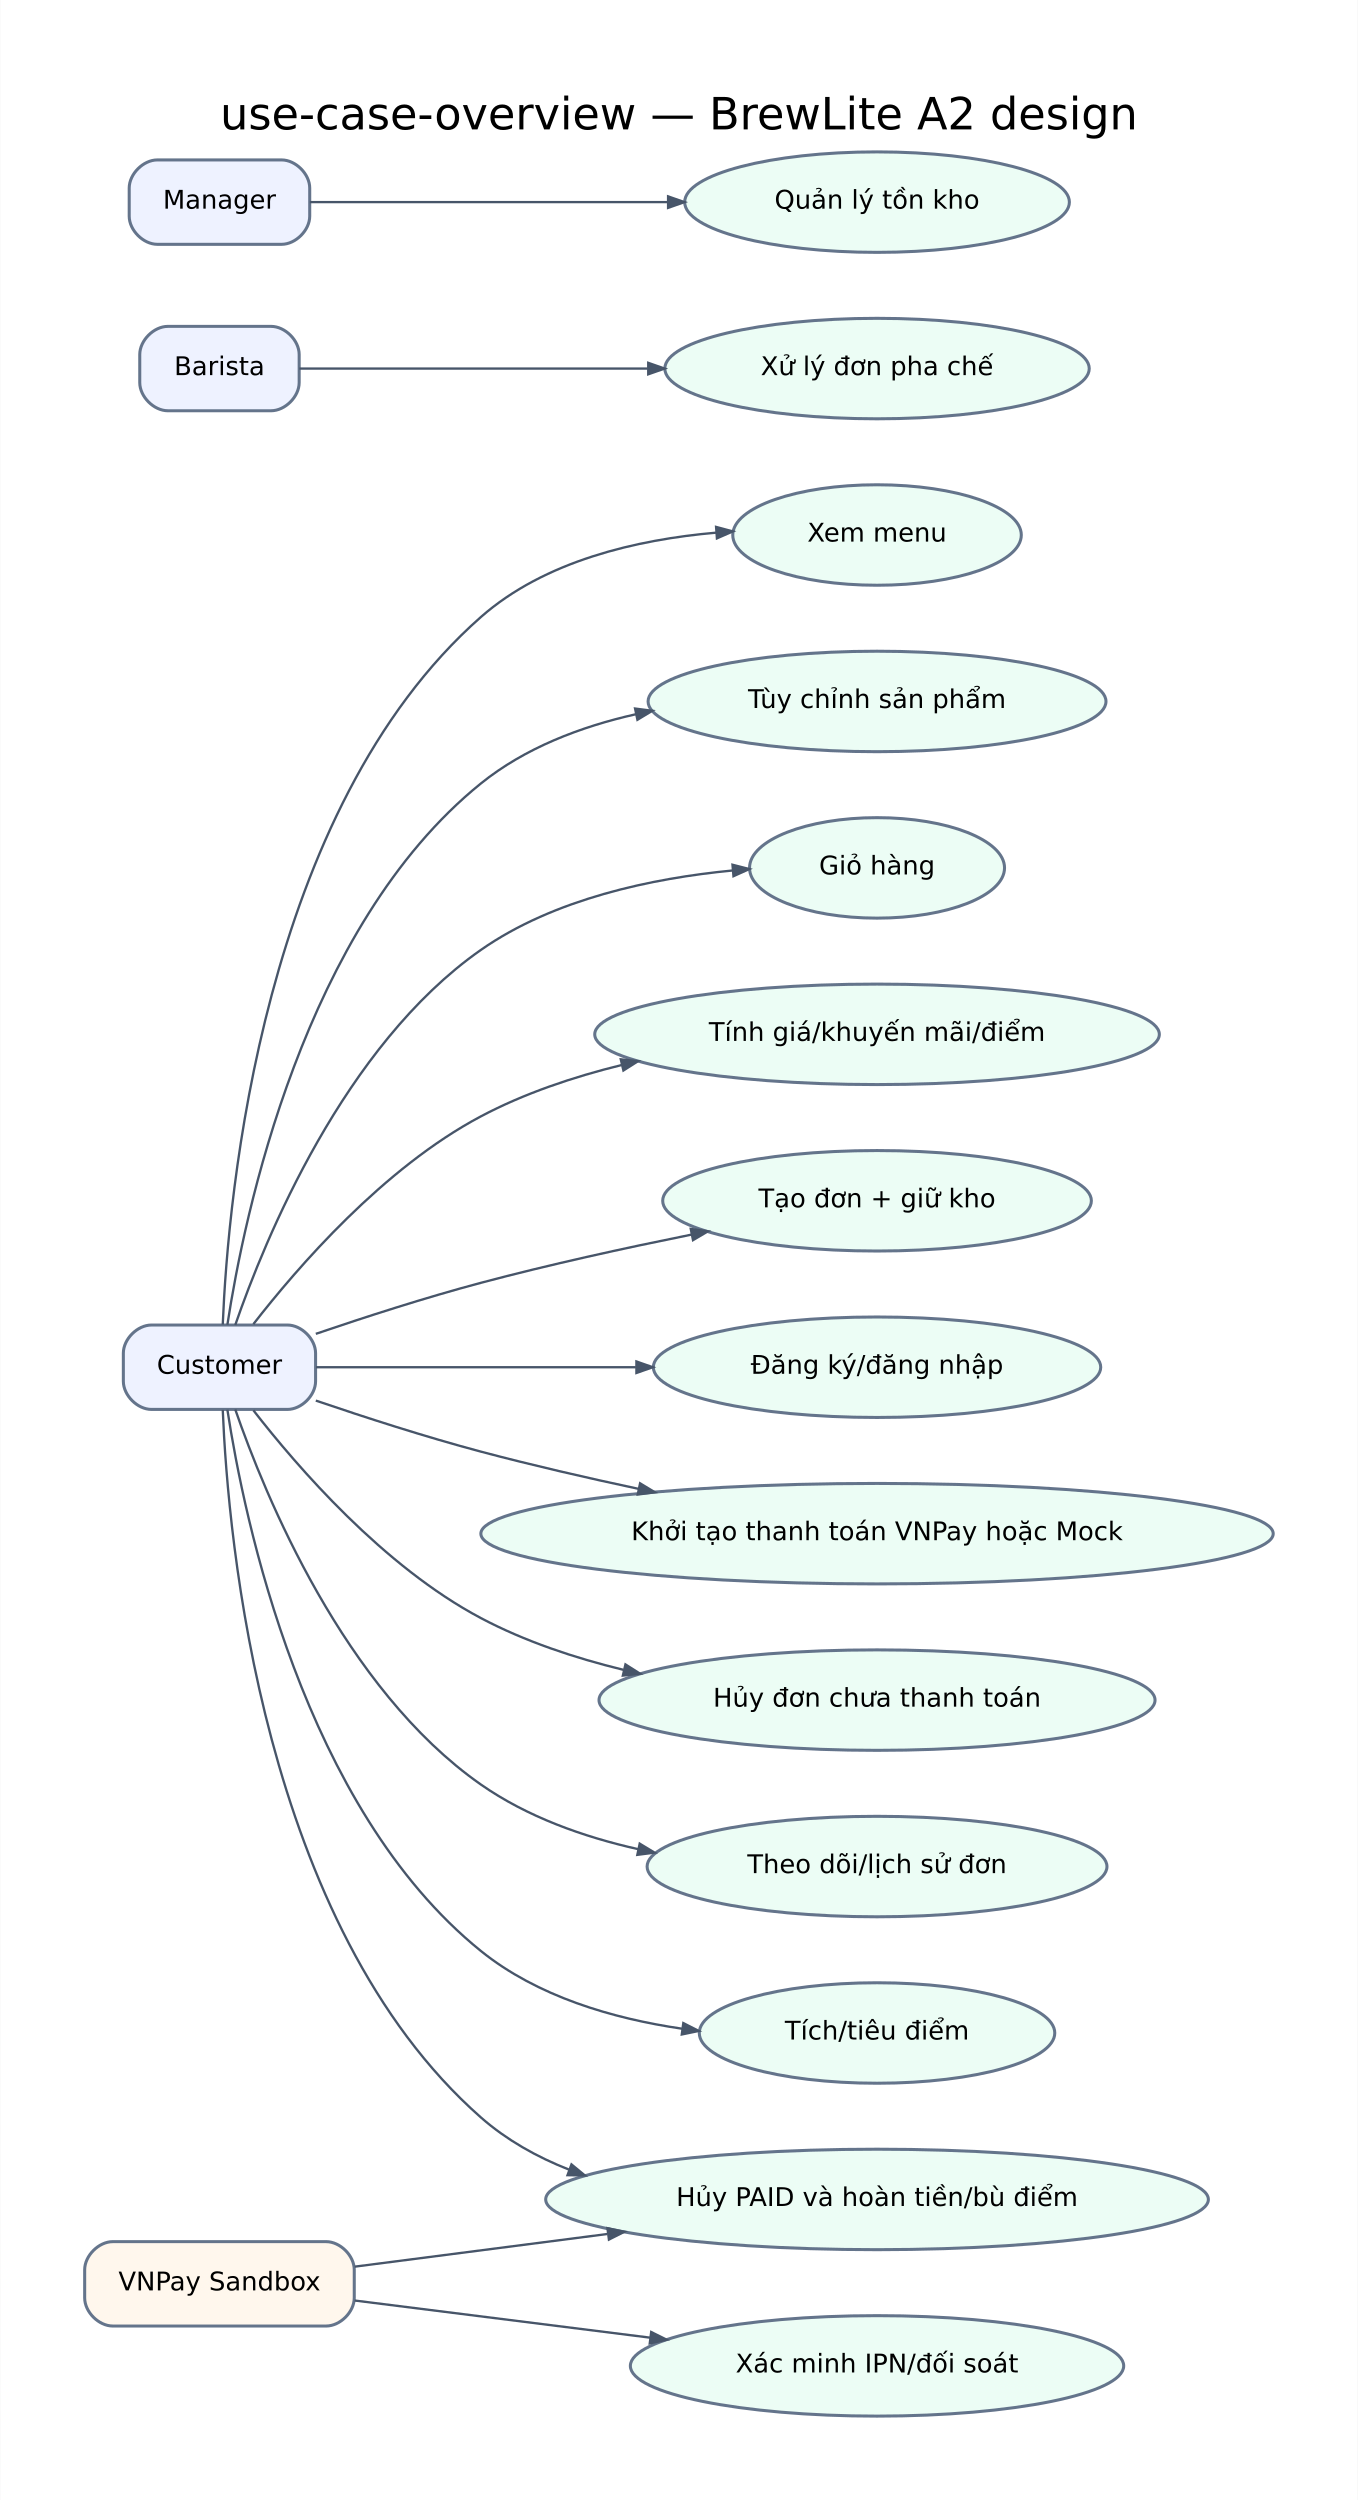
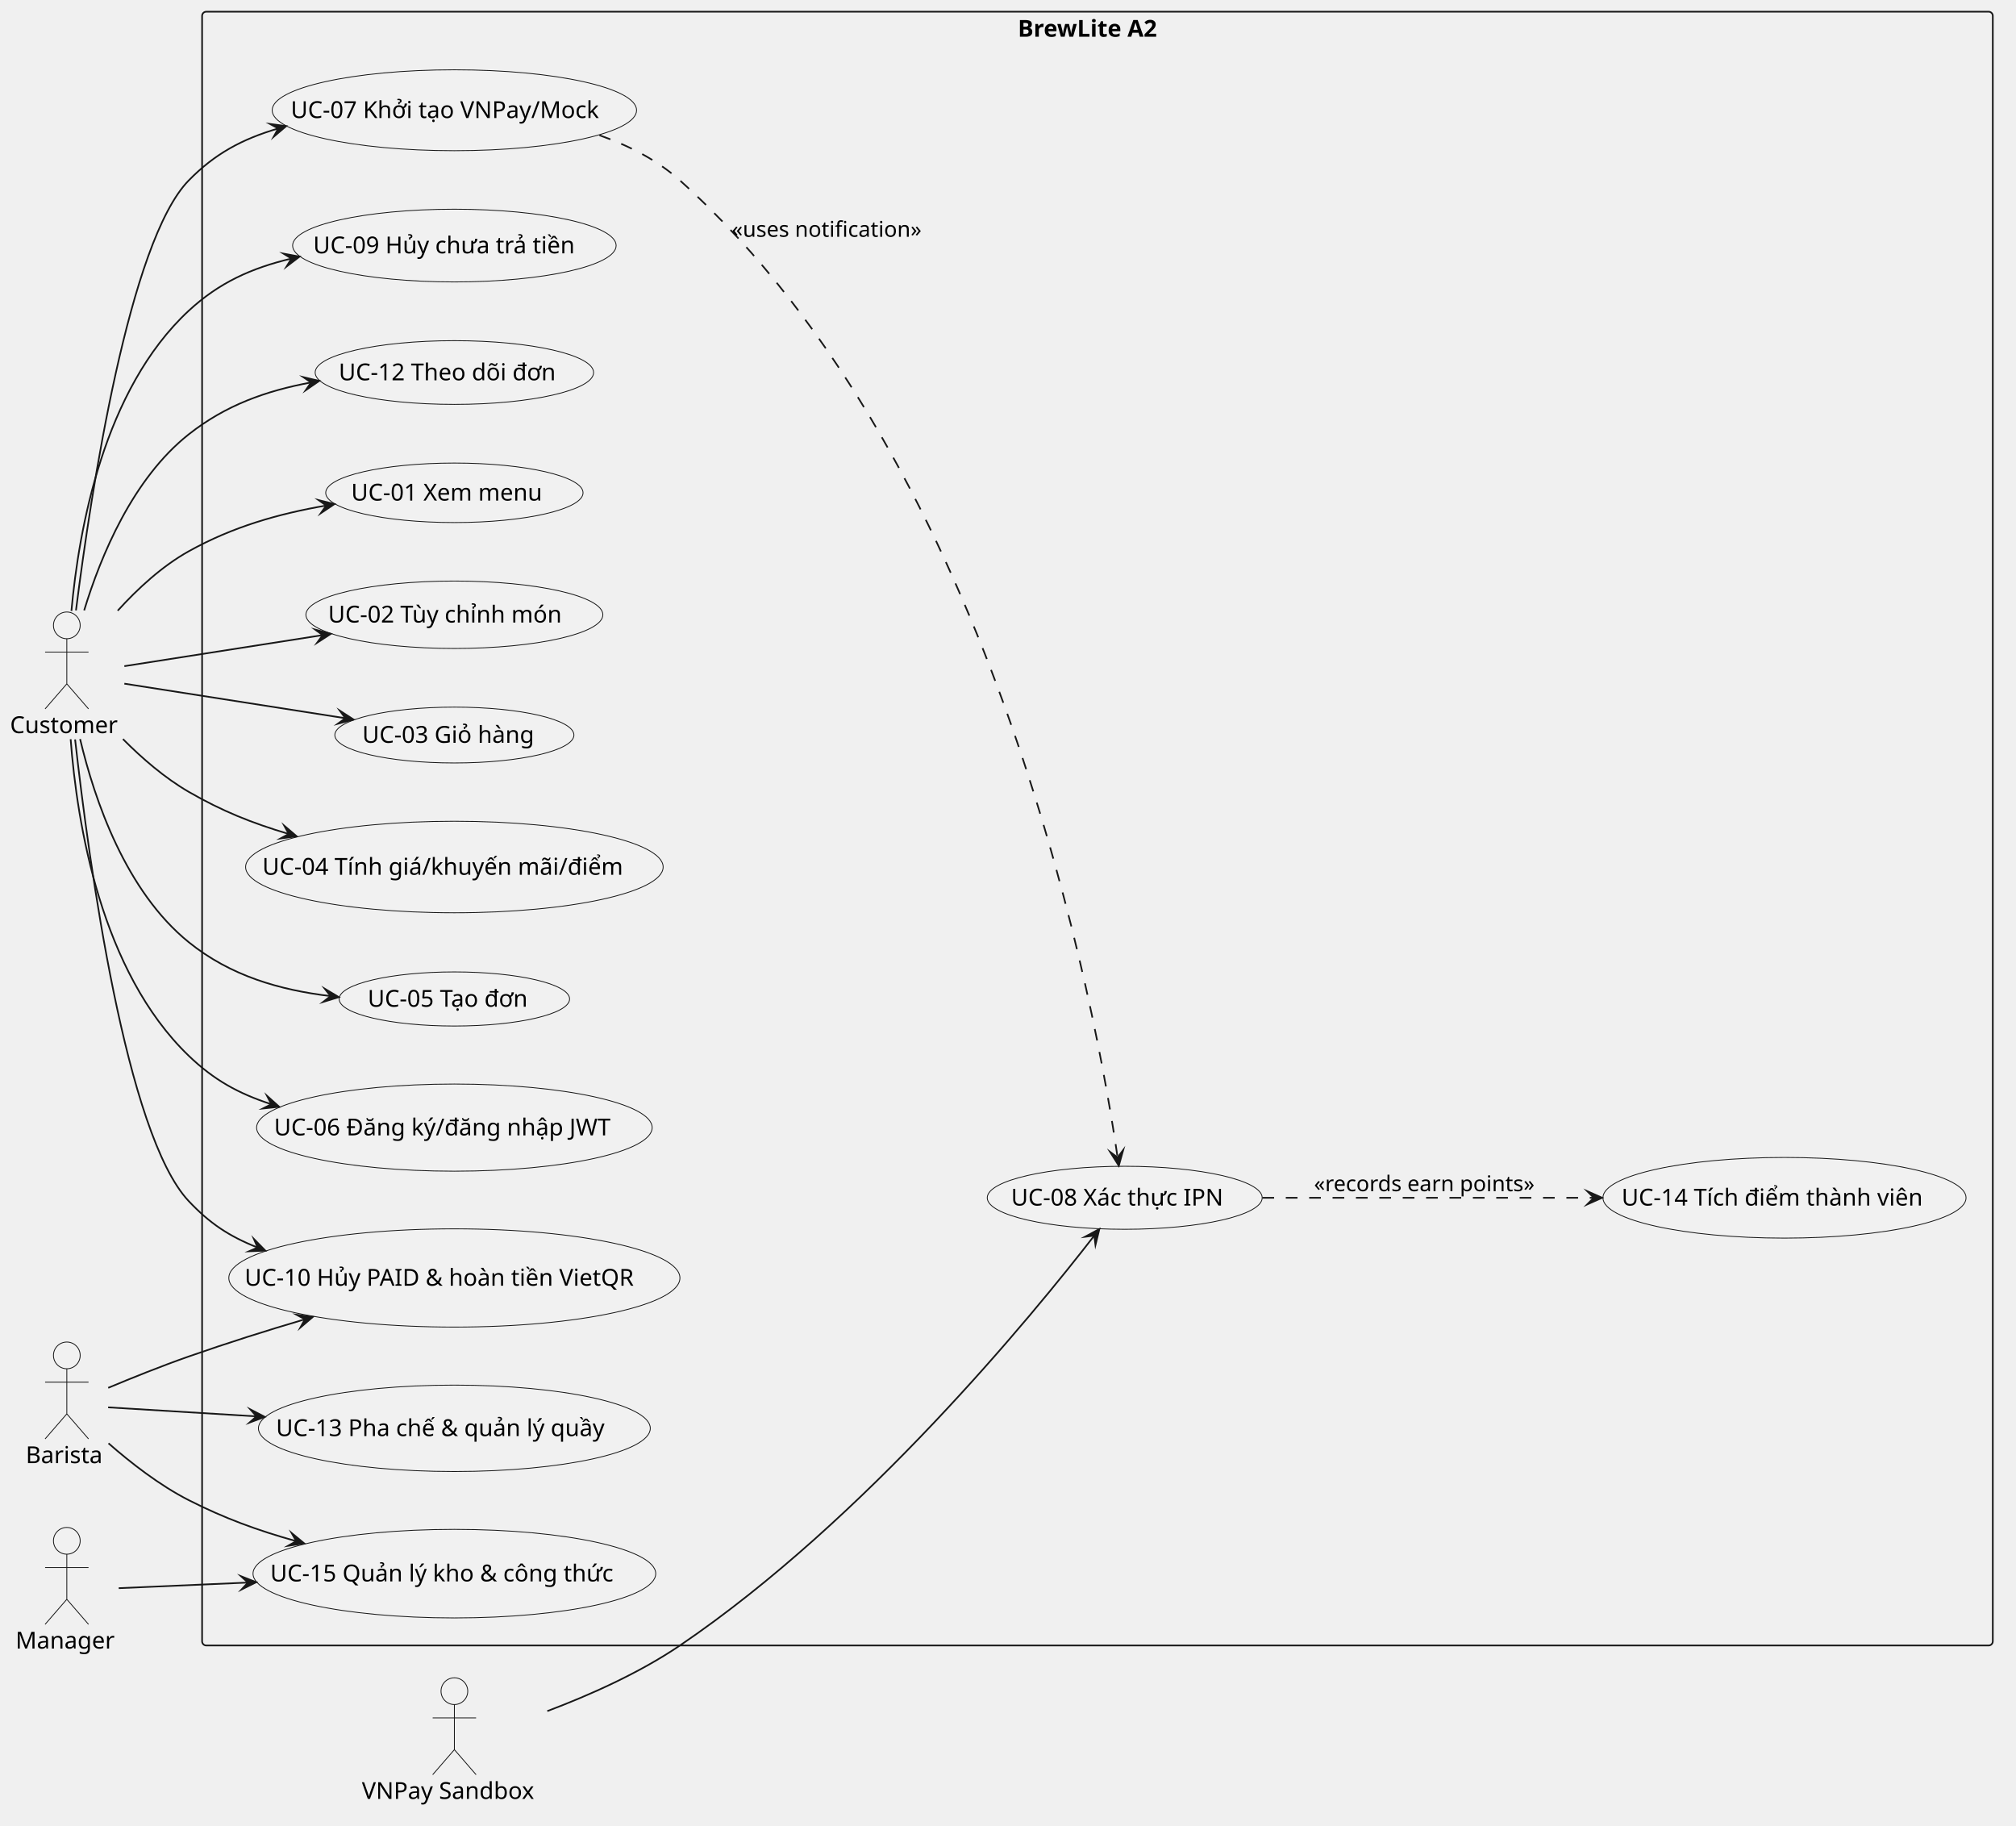
- <svg xmlns="http://www.w3.org/2000/svg" width="579pt" height="1066pt" viewBox="0.00 0.00 579.00 1066.43">
-   <g id="graph0" class="graph" transform="scale(1 1) rotate(0) translate(36 1030.43)">
-     <polygon fill="white" stroke="transparent" points="-36,36 -36,-1030.43 543,-1030.43 543,36 -36,36" />
-     <text text-anchor="middle" x="253.5" y="-975.23" font-family="DejaVu Sans" font-size="19.00">use-case-overview — BrewLite A2 design</text>
-     <g id="node1" class="node">
-       <path fill="#eef2ff" stroke="#64748b" stroke-width="1.3" d="M86.5,-465.21C86.5,-465.21 28.5,-465.21 28.5,-465.21 22.5,-465.21 16.5,-459.21 16.5,-453.21 16.5,-453.21 16.5,-441.21 16.5,-441.21 16.5,-435.21 22.5,-429.21 28.5,-429.21 28.5,-429.21 86.5,-429.21 86.5,-429.21 92.5,-429.21 98.5,-435.21 98.5,-441.21 98.5,-441.21 98.5,-453.21 98.5,-453.21 98.5,-459.21 92.5,-465.21 86.5,-465.21" />
-       <text text-anchor="middle" x="57.5" y="-444.41" font-family="DejaVu Sans" font-size="11.00">Customer</text>
+ <svg xmlns="http://www.w3.org/2000/svg" version="1.1" data-diagram-type="DESCRIPTION" style="width:1207px;height:1093px;background:#FFFFFF;" width="1207px" height="1093px" viewBox="0 0 1207 1093" zoomAndPan="magnify" preserveAspectRatio="none" contentStyleType="text/css">
+   <defs />
+   <g font-family="sans-serif" lengthAdjust="spacing">
+     <g class="cluster" data-qualified-name="BrewLite A2" id="ent0005" data-source-line="7">
+       <rect x="121" y="7" width="1072.11" height="978" fill="none" style="stroke:#181818;stroke-width:1;" rx="2.5" ry="2.5" />
+       <text x="609.374" y="21.995" fill="#000" font-size="14" textLength="95.361" font-weight="700">BrewLite A2</text>
    </g>
-     <g id="node5" class="node">
-       <ellipse fill="#ecfdf5" stroke="#64748b" stroke-width="1.3" cx="338" cy="-802.21" rx="61.54" ry="21.43" />
-       <text text-anchor="middle" x="338" y="-799.41" font-family="DejaVu Sans" font-size="11.00">Xem menu</text>
+     <g class="entity" data-qualified-name="BrewLite A2.uc01" id="ent0006" data-source-line="8">
+       <ellipse cx="272.043" cy="294.997" rx="77.033" ry="17.807" fill="#F1F1F1" style="stroke:#181818;stroke-width:0.5;" />
+       <text x="210.229" y="299.645" fill="#000" font-size="14" textLength="123.628">UC-01 Xem menu</text>
    </g>
-     <g id="edge1" class="edge">
-       <path fill="none" stroke="#475569" d="M58.9,-465.41C61.14,-520.24 75.7,-685.07 169,-767.21 196.24,-791.2 235.61,-800.28 269.38,-803.21" />
-       <polygon fill="#475569" stroke="#475569" points="269.34,-805.67 276.5,-803.75 269.7,-800.78 269.34,-805.67" />
+     <g class="entity" data-qualified-name="BrewLite A2.uc02" id="ent0007" data-source-line="9">
+       <ellipse cx="272.043" cy="367.999" rx="88.893" ry="20.179" fill="#F1F1F1" style="stroke:#181818;stroke-width:0.5;" />
+       <text x="196.428" y="372.647" fill="#000" font-size="14" textLength="151.231">UC-02 Tùy chỉnh món</text>
    </g>
-     <g id="node6" class="node">
-       <ellipse fill="#ecfdf5" stroke="#64748b" stroke-width="1.3" cx="338" cy="-731.21" rx="97.66" ry="21.43" />
-       <text text-anchor="middle" x="338" y="-728.41" font-family="DejaVu Sans" font-size="11.00">Tùy chỉnh sản phẩm</text>
+     <g class="entity" data-qualified-name="BrewLite A2.uc03" id="ent0008" data-source-line="10">
+       <ellipse cx="272.039" cy="440.004" rx="71.569" ry="16.714" fill="#F1F1F1" style="stroke:#181818;stroke-width:0.5;" />
+       <text x="216.887" y="444.652" fill="#000" font-size="14" textLength="110.305">UC-03 Giỏ hàng</text>
    </g>
-     <g id="edge2" class="edge">
-       <path fill="none" stroke="#475569" d="M60.88,-465.33C67.96,-511.67 93.38,-635.16 169,-696.21 187.78,-711.37 211.49,-720.44 235.14,-725.76" />
-       <polygon fill="#475569" stroke="#475569" points="234.78,-728.19 242.13,-727.23 235.79,-723.39 234.78,-728.19" />
+     <g class="entity" data-qualified-name="BrewLite A2.uc04" id="ent0009" data-source-line="11">
+       <ellipse cx="272.042" cy="518.998" rx="124.992" ry="27.398" fill="#F1F1F1" style="stroke:#181818;stroke-width:0.5;" />
+       <text x="157.055" y="523.647" fill="#000" font-size="14" textLength="229.975">UC-04 Tính giá/khuyến mãi/điểm</text>
    </g>
-     <g id="node7" class="node">
-       <ellipse fill="#ecfdf5" stroke="#64748b" stroke-width="1.3" cx="338" cy="-660.21" rx="54.39" ry="21.43" />
-       <text text-anchor="middle" x="338" y="-657.41" font-family="DejaVu Sans" font-size="11.00">Giỏ hàng</text>
+     <g class="entity" data-qualified-name="BrewLite A2.uc05" id="ent0010" data-source-line="12">
+       <ellipse cx="272.035" cy="597.997" rx="68.985" ry="16.197" fill="#F1F1F1" style="stroke:#181818;stroke-width:0.5;" />
+       <text x="220.13" y="602.646" fill="#000" font-size="14" textLength="103.811">UC-05 Tạo đơn</text>
    </g>
-     <g id="edge3" class="edge">
-       <path fill="none" stroke="#475569" d="M64.24,-465.23C76.84,-501.72 110.58,-584.35 169,-625.21 200.23,-647.05 242.19,-655.81 276.36,-659.1" />
-       <polygon fill="#475569" stroke="#475569" points="276.34,-661.56 283.53,-659.72 276.76,-656.67 276.34,-661.56" />
+     <g class="entity" data-qualified-name="BrewLite A2.uc06" id="ent0011" data-source-line="13">
+       <ellipse cx="272.045" cy="675.001" rx="118.405" ry="26.081" fill="#F1F1F1" style="stroke:#181818;stroke-width:0.5;" />
+       <text x="164.071" y="679.649" fill="#000" font-size="14" textLength="215.947">UC-06 Đăng ký/đăng nhập JWT</text>
    </g>
-     <g id="node8" class="node">
-       <ellipse fill="#ecfdf5" stroke="#64748b" stroke-width="1.3" cx="338" cy="-589.21" rx="120.42" ry="21.43" />
-       <text text-anchor="middle" x="338" y="-586.41" font-family="DejaVu Sans" font-size="11.00">Tính giá/khuyến mãi/điểm</text>
+     <g class="entity" data-qualified-name="BrewLite A2.uc07" id="ent0012" data-source-line="14">
+       <ellipse cx="272.037" cy="65.997" rx="109.087" ry="24.217" fill="#F1F1F1" style="stroke:#181818;stroke-width:0.5;" />
+       <text x="174.085" y="70.646" fill="#000" font-size="14" textLength="195.904">UC-07 Khởi tạo VNPay/Mock</text>
    </g>
-     <g id="edge4" class="edge">
-       <path fill="none" stroke="#475569" d="M71.96,-465.58C90.82,-489.88 127.47,-532.2 169,-554.21 187.45,-563.99 208.38,-571.04 229.06,-576.12" />
-       <polygon fill="#475569" stroke="#475569" points="228.69,-578.54 236.06,-577.76 229.81,-573.78 228.69,-578.54" />
+     <g class="entity" data-qualified-name="BrewLite A2.uc08" id="ent0013" data-source-line="15">
+       <ellipse cx="673.387" cy="717.001" rx="82.307" ry="18.861" fill="#F1F1F1" style="stroke:#181818;stroke-width:0.5;" />
+       <text x="605.345" y="721.65" fill="#000" font-size="14" textLength="136.083">UC-08 Xác thực IPN</text>
    </g>
-     <g id="node9" class="node">
-       <ellipse fill="#ecfdf5" stroke="#64748b" stroke-width="1.3" cx="338" cy="-518.21" rx="91.43" ry="21.43" />
-       <text text-anchor="middle" x="338" y="-515.41" font-family="DejaVu Sans" font-size="11.00">Tạo đơn + giữ kho</text>
+     <g class="entity" data-qualified-name="BrewLite A2.uc09" id="ent0014" data-source-line="16">
+       <ellipse cx="272.038" cy="147" rx="96.848" ry="21.77" fill="#F1F1F1" style="stroke:#181818;stroke-width:0.5;" />
+       <text x="187.495" y="151.648" fill="#000" font-size="14" textLength="169.087">UC-09 Hủy chưa trả tiền</text>
    </g>
-     <g id="edge5" class="edge">
-       <path fill="none" stroke="#475569" d="M98.6,-461.45C119.43,-468.55 145.41,-476.93 169,-483.21 198.06,-490.95 230.33,-498.03 258.75,-503.76" />
-       <polygon fill="#475569" stroke="#475569" points="258.54,-506.22 265.89,-505.19 259.5,-501.41 258.54,-506.22" />
+     <g class="entity" data-qualified-name="BrewLite A2.uc10" id="ent0015" data-source-line="17">
+       <ellipse cx="272.04" cy="764.998" rx="135.04" ry="29.408" fill="#F1F1F1" style="stroke:#181818;stroke-width:0.5;" />
+       <text x="146.443" y="769.646" fill="#000" font-size="14" textLength="251.193">UC-10 Hủy PAID &amp; hoàn tiền VietQR</text>
    </g>
-     <g id="node10" class="node">
-       <ellipse fill="#ecfdf5" stroke="#64748b" stroke-width="1.3" cx="338" cy="-447.21" rx="95.42" ry="21.43" />
-       <text text-anchor="middle" x="338" y="-444.41" font-family="DejaVu Sans" font-size="11.00">Đăng ký/đăng nhập</text>
+     <g class="entity" data-qualified-name="BrewLite A2.uc12" id="ent0016" data-source-line="18">
+       <ellipse cx="272.04" cy="223" rx="83.35" ry="19.07" fill="#F1F1F1" style="stroke:#181818;stroke-width:0.5;" />
+       <text x="202.785" y="227.648" fill="#000" font-size="14" textLength="138.51">UC-12 Theo dõi đơn</text>
    </g>
-     <g id="edge6" class="edge">
-       <path fill="none" stroke="#475569" d="M98.7,-447.21C134.3,-447.21 187.82,-447.21 235.13,-447.21" />
-       <polygon fill="#475569" stroke="#475569" points="235.36,-449.66 242.36,-447.21 235.36,-444.76 235.36,-449.66" />
+     <g class="entity" data-qualified-name="BrewLite A2.uc13" id="ent0017" data-source-line="19">
+       <ellipse cx="272.035" cy="855.001" rx="117.305" ry="25.861" fill="#F1F1F1" style="stroke:#181818;stroke-width:0.5;" />
+       <text x="165.237" y="859.65" fill="#000" font-size="14" textLength="213.596">UC-13 Pha chế &amp; quản lý quầy</text>
    </g>
-     <g id="node11" class="node">
-       <ellipse fill="#ecfdf5" stroke="#64748b" stroke-width="1.3" cx="338" cy="-376.21" rx="169" ry="21.43" />
-       <text text-anchor="middle" x="338" y="-373.41" font-family="DejaVu Sans" font-size="11.00">Khởi tạo thanh toán VNPay hoặc Mock</text>
+     <g class="entity" data-qualified-name="BrewLite A2.uc14" id="ent0018" data-source-line="20">
+       <ellipse cx="1068.396" cy="717.001" rx="108.706" ry="24.141" fill="#F1F1F1" style="stroke:#181818;stroke-width:0.5;" />
+       <text x="970.857" y="721.65" fill="#000" font-size="14" textLength="195.077">UC-14 Tích điểm thành viên</text>
    </g>
-     <g id="edge7" class="edge">
-       <path fill="none" stroke="#475569" d="M98.6,-432.98C119.43,-425.88 145.41,-417.49 169,-411.21 190.66,-405.45 214.09,-400.05 236.39,-395.3" />
-       <polygon fill="#475569" stroke="#475569" points="236.92,-397.69 243.27,-393.85 235.91,-392.9 236.92,-397.69" />
+     <g class="entity" data-qualified-name="BrewLite A2.uc15" id="ent0019" data-source-line="21">
+       <ellipse cx="272.04" cy="942" rx="120.55" ry="26.51" fill="#F1F1F1" style="stroke:#181818;stroke-width:0.5;" />
+       <text x="161.776" y="946.648" fill="#000" font-size="14" textLength="220.527">UC-15 Quản lý kho &amp; công thức</text>
    </g>
-     <g id="node13" class="node">
-       <ellipse fill="#ecfdf5" stroke="#64748b" stroke-width="1.3" cx="338" cy="-305.21" rx="118.59" ry="21.43" />
-       <text text-anchor="middle" x="338" y="-302.41" font-family="DejaVu Sans" font-size="11.00">Hủy đơn chưa thanh toán</text>
+     <g class="entity" data-qualified-name="C" id="ent0001" data-source-line="3">
+       <ellipse cx="40.002" cy="374.35" rx="8" ry="8" fill="#F1F1F1" style="stroke:#181818;stroke-width:0.5;" />
+       <path d="M40.002,382.35 L40.002,409.35 M27.002,390.35 L53.002,390.35 M40.002,409.35 L27.002,424.35 M40.002,409.35 L53.002,424.35" style="stroke:#181818;stroke-width:0.5;" fill="none" />
+       <text x="6" y="438.845" fill="#000" font-size="14" textLength="68.004">Customer</text>
    </g>
-     <g id="edge9" class="edge">
-       <path fill="none" stroke="#475569" d="M71.96,-428.84C90.82,-404.54 127.47,-362.22 169,-340.21 187.68,-330.31 208.92,-323.21 229.86,-318.12" />
-       <polygon fill="#475569" stroke="#475569" points="230.68,-320.44 236.95,-316.46 229.57,-315.67 230.68,-320.44" />
+     <g class="entity" data-qualified-name="B" id="ent0002" data-source-line="4">
+       <ellipse cx="40.006" cy="811.35" rx="8" ry="8" fill="#F1F1F1" style="stroke:#181818;stroke-width:0.5;" />
+       <path d="M40.006,819.35 L40.006,846.35 M27.006,827.35 L53.006,827.35 M40.006,846.35 L27.006,861.35 M40.006,846.35 L53.006,861.35" style="stroke:#181818;stroke-width:0.5;" fill="none" />
+       <text x="15.41" y="875.845" fill="#000" font-size="14" textLength="49.191">Barista</text>
    </g>
-     <g id="node14" class="node">
-       <ellipse fill="#ecfdf5" stroke="#64748b" stroke-width="1.3" cx="338" cy="-92.21" rx="141.34" ry="21.43" />
-       <text text-anchor="middle" x="338" y="-89.41" font-family="DejaVu Sans" font-size="11.00">Hủy PAID và hoàn tiền/bù điểm</text>
+     <g class="entity" data-qualified-name="M" id="ent0003" data-source-line="5">
+       <ellipse cx="40.003" cy="922.35" rx="8" ry="8" fill="#F1F1F1" style="stroke:#181818;stroke-width:0.5;" />
+       <path d="M40.003,930.35 L40.003,957.35 M27.003,938.35 L53.003,938.35 M40.003,957.35 L27.003,972.35 M40.003,957.35 L53.003,972.35" style="stroke:#181818;stroke-width:0.5;" fill="none" />
+       <text x="9.32" y="986.845" fill="#000" font-size="14" textLength="61.366">Manager</text>
    </g>
-     <g id="edge10" class="edge">
-       <path fill="none" stroke="#475569" d="M58.9,-429.01C61.14,-374.19 75.7,-209.35 169,-127.21 179.95,-117.57 192.87,-110.34 206.59,-104.94" />
-       <polygon fill="#475569" stroke="#475569" points="207.66,-107.16 213.38,-102.44 205.97,-102.56 207.66,-107.16" />
+     <g class="entity" data-qualified-name="V" id="ent0004" data-source-line="6">
+       <ellipse cx="272.045" cy="1012.35" rx="8" ry="8" fill="#F1F1F1" style="stroke:#181818;stroke-width:0.5;" />
+       <path d="M272.045,1020.35 L272.045,1047.35 M259.045,1028.35 L285.045,1028.35 M272.045,1047.35 L259.045,1062.35 M272.045,1047.35 L285.045,1062.35" style="stroke:#181818;stroke-width:0.5;" fill="none" />
+       <text x="216.66" y="1076.845" fill="#000" font-size="14" textLength="110.77">VNPay Sandbox</text>
    </g>
-     <g id="node15" class="node">
-       <ellipse fill="#ecfdf5" stroke="#64748b" stroke-width="1.3" cx="338" cy="-234.21" rx="98.08" ry="21.43" />
-       <text text-anchor="middle" x="338" y="-231.41" font-family="DejaVu Sans" font-size="11.00">Theo dõi/lịch sử đơn</text>
+     <g class="link" data-entity-1="ent0001" data-entity-2="ent0006" id="lnk20" data-source-line="23" data-link-type="dependency">
+       <path d="M70.48,365.55 C82.36,352.46 97.03,338.9 113,330 C139.51,315.22 166.854,307.545 195.314,302.605" style="stroke:#181818;stroke-width:1;" fill="none" id="C-to-uc01" />
+       <polygon points="200.24,301.75,190.689,299.348,195.314,302.605,192.057,307.23,200.24,301.75" fill="#181818" style="stroke:#181818;stroke-width:1;stroke-linejoin:miter;stroke-miterlimit:10;" />
    </g>
-     <g id="edge12" class="edge">
-       <path fill="none" stroke="#475569" d="M64.24,-429.2C76.84,-392.71 110.58,-310.07 169,-269.21 188.67,-255.46 212.59,-246.9 236.14,-241.62" />
-       <polygon fill="#475569" stroke="#475569" points="236.76,-243.99 243.1,-240.15 235.75,-239.2 236.76,-243.99" />
+     <g class="link" data-entity-1="ent0001" data-entity-2="ent0007" id="lnk21" data-source-line="24" data-link-type="dependency">
+       <path d="M74.45,398.77 C106.73,393.72 151.71,386.673 193.18,380.183" style="stroke:#181818;stroke-width:1;" fill="none" id="C-to-uc02" />
+       <polygon points="198.12,379.41,188.61,376.85,193.18,380.183,189.847,384.753,198.12,379.41" fill="#181818" style="stroke:#181818;stroke-width:1;stroke-linejoin:miter;stroke-miterlimit:10;" />
    </g>
-     <g id="node17" class="node">
-       <ellipse fill="#ecfdf5" stroke="#64748b" stroke-width="1.3" cx="338" cy="-163.21" rx="75.82" ry="21.43" />
-       <text text-anchor="middle" x="338" y="-160.41" font-family="DejaVu Sans" font-size="11.00">Tích/tiêu điểm</text>
+     <g class="link" data-entity-1="ent0001" data-entity-2="ent0008" id="lnk22" data-source-line="25" data-link-type="dependency">
+       <path d="M74.45,409.24 C110.34,414.85 163.12,423.107 206.75,429.937" style="stroke:#181818;stroke-width:1;" fill="none" id="C-to-uc03" />
+       <polygon points="211.69,430.71,203.417,425.366,206.75,429.937,202.18,433.27,211.69,430.71" fill="#181818" style="stroke:#181818;stroke-width:1;stroke-linejoin:miter;stroke-miterlimit:10;" />
    </g>
-     <g id="edge14" class="edge">
-       <path fill="none" stroke="#475569" d="M60.88,-429.1C67.96,-382.75 93.38,-259.27 169,-198.21 193.03,-178.81 225.16,-169.38 254.88,-165.03" />
-       <polygon fill="#475569" stroke="#475569" points="255.36,-167.44 261.97,-164.08 254.71,-162.58 255.36,-167.44" />
+     <g class="link" data-entity-1="ent0001" data-entity-2="ent0009" id="lnk23" data-source-line="26" data-link-type="dependency">
+       <path d="M73.6,442.4 C85.05,453.93 98.67,465.71 113,474 C132.76,485.43 150.805,492.691 172.875,499.221" style="stroke:#181818;stroke-width:1;" fill="none" id="C-to-uc04" />
+       <polygon points="177.67,500.64,170.175,494.251,172.875,499.221,167.905,501.922,177.67,500.64" fill="#181818" style="stroke:#181818;stroke-width:1;stroke-linejoin:miter;stroke-miterlimit:10;" />
    </g>
-     <g id="node2" class="node">
-       <path fill="#eef2ff" stroke="#64748b" stroke-width="1.3" d="M79.5,-891.21C79.5,-891.21 35.5,-891.21 35.5,-891.21 29.5,-891.21 23.5,-885.21 23.5,-879.21 23.5,-879.21 23.5,-867.21 23.5,-867.21 23.5,-861.21 29.5,-855.21 35.5,-855.21 35.5,-855.21 79.5,-855.21 79.5,-855.21 85.5,-855.21 91.5,-861.21 91.5,-867.21 91.5,-867.21 91.5,-879.21 91.5,-879.21 91.5,-885.21 85.5,-891.21 79.5,-891.21" />
-       <text text-anchor="middle" x="57.5" y="-870.41" font-family="DejaVu Sans" font-size="11.00">Barista</text>
+     <g class="link" data-entity-1="ent0001" data-entity-2="ent0010" id="lnk24" data-source-line="27" data-link-type="dependency">
+       <path d="M47.96,442.39 C56.69,479.2 75.34,533.55 113,564 C138.1,584.29 167.576,592.619 197.906,596.289" style="stroke:#181818;stroke-width:1;" fill="none" id="C-to-uc05" />
+       <polygon points="202.87,596.89,194.416,591.838,197.906,596.289,193.455,599.78,202.87,596.89" fill="#181818" style="stroke:#181818;stroke-width:1;stroke-linejoin:miter;stroke-miterlimit:10;" />
    </g>
-     <g id="node16" class="node">
-       <ellipse fill="#ecfdf5" stroke="#64748b" stroke-width="1.3" cx="338" cy="-873.21" rx="90.52" ry="21.43" />
-       <text text-anchor="middle" x="338" y="-870.41" font-family="DejaVu Sans" font-size="11.00">Xử lý đơn pha chế</text>
+     <g class="link" data-entity-1="ent0001" data-entity-2="ent0011" id="lnk25" data-source-line="28" data-link-type="dependency">
+       <path d="M42.3,442.49 C46.12,493.11 60.47,581.54 113,632 C127.97,646.38 142.505,654.513 162.425,660.993" style="stroke:#181818;stroke-width:1;" fill="none" id="C-to-uc06" />
+       <polygon points="167.18,662.54,159.859,655.952,162.425,660.993,157.384,663.56,167.18,662.54" fill="#181818" style="stroke:#181818;stroke-width:1;stroke-linejoin:miter;stroke-miterlimit:10;" />
    </g>
-     <g id="edge13" class="edge">
-       <path fill="none" stroke="#475569" d="M91.54,-873.21C128.01,-873.21 188.4,-873.21 240.16,-873.21" />
-       <polygon fill="#475569" stroke="#475569" points="240.4,-875.66 247.4,-873.21 240.4,-870.76 240.4,-875.66" />
+     <g class="link" data-entity-1="ent0001" data-entity-2="ent0012" id="lnk26" data-source-line="29" data-link-type="dependency">
+       <path d="M45.49,365.39 C54.57,293.8 77.35,144.42 113,108 C128.69,91.98 144.953,83.249 166.573,76.899" style="stroke:#181818;stroke-width:1;" fill="none" id="C-to-uc07" />
+       <polygon points="171.37,75.49,161.608,74.188,166.573,76.899,163.862,81.864,171.37,75.49" fill="#181818" style="stroke:#181818;stroke-width:1;stroke-linejoin:miter;stroke-miterlimit:10;" />
    </g>
-     <g id="node3" class="node">
-       <path fill="#eef2ff" stroke="#64748b" stroke-width="1.3" d="M84,-962.21C84,-962.21 31,-962.21 31,-962.21 25,-962.21 19,-956.21 19,-950.21 19,-950.21 19,-938.21 19,-938.21 19,-932.21 25,-926.21 31,-926.21 31,-926.21 84,-926.21 84,-926.21 90,-926.21 96,-932.21 96,-938.21 96,-938.21 96,-950.21 96,-950.21 96,-956.21 90,-962.21 84,-962.21" />
-       <text text-anchor="middle" x="57.5" y="-941.41" font-family="DejaVu Sans" font-size="11.00">Manager</text>
+     <g class="link" data-entity-1="ent0001" data-entity-2="ent0014" id="lnk27" data-source-line="30" data-link-type="dependency">
+       <path d="M42.77,365.73 C47.14,316.89 62.11,233.12 113,186 C131.15,169.2 150.486,160.489 174.496,154.769" style="stroke:#181818;stroke-width:1;" fill="none" id="C-to-uc09" />
+       <polygon points="179.36,153.61,169.678,151.805,174.496,154.769,171.532,159.587,179.36,153.61" fill="#181818" style="stroke:#181818;stroke-width:1;stroke-linejoin:miter;stroke-miterlimit:10;" />
    </g>
-     <g id="node18" class="node">
-       <ellipse fill="#ecfdf5" stroke="#64748b" stroke-width="1.3" cx="338" cy="-944.21" rx="82.05" ry="21.43" />
-       <text text-anchor="middle" x="338" y="-941.41" font-family="DejaVu Sans" font-size="11.00">Quản lý tồn kho</text>
+     <g class="link" data-entity-1="ent0001" data-entity-2="ent0015" id="lnk28" data-source-line="31" data-link-type="dependency">
+       <path d="M44.96,442.64 C53.4,517.69 75.52,679.26 113,719 C125.55,732.31 137.052,739.987 154.222,746.797" style="stroke:#181818;stroke-width:1;" fill="none" id="C-to-uc10" />
+       <polygon points="158.87,748.64,151.979,741.604,154.222,746.797,149.029,749.04,158.87,748.64" fill="#181818" style="stroke:#181818;stroke-width:1;stroke-linejoin:miter;stroke-miterlimit:10;" />
    </g>
-     <g id="edge15" class="edge">
-       <path fill="none" stroke="#475569" d="M96.06,-944.21C134.98,-944.21 197.22,-944.21 248.69,-944.21" />
-       <polygon fill="#475569" stroke="#475569" points="248.87,-946.66 255.87,-944.21 248.87,-941.76 248.87,-946.66" />
+     <g class="link" data-entity-1="ent0001" data-entity-2="ent0016" id="lnk29" data-source-line="32" data-link-type="dependency">
+       <path d="M50.39,365.38 C60.41,332.47 79.56,286.42 113,260 C135.12,242.53 159.155,233.987 186.225,228.937" style="stroke:#181818;stroke-width:1;" fill="none" id="C-to-uc12" />
+       <polygon points="191.14,228.02,181.559,225.738,186.225,228.937,183.026,233.603,191.14,228.02" fill="#181818" style="stroke:#181818;stroke-width:1;stroke-linejoin:miter;stroke-miterlimit:10;" />
    </g>
-     <g id="node4" class="node">
-       <path fill="#fff7ed" stroke="#64748b" stroke-width="1.3" d="M103,-74.21C103,-74.21 12,-74.21 12,-74.21 6,-74.21 0,-68.21 0,-62.21 0,-62.21 0,-50.21 0,-50.21 0,-44.21 6,-38.21 12,-38.21 12,-38.21 103,-38.21 103,-38.21 109,-38.21 115,-44.21 115,-50.21 115,-50.21 115,-62.21 115,-62.21 115,-68.21 109,-74.21 103,-74.21" />
-       <text text-anchor="middle" x="57.5" y="-53.41" font-family="DejaVu Sans" font-size="11.00">VNPay Sandbox</text>
+     <g class="link" data-entity-1="ent0002" data-entity-2="ent0015" id="lnk30" data-source-line="33" data-link-type="dependency">
+       <path d="M64.79,830.77 C78.72,824.94 96.72,817.69 113,812 C136.92,803.65 158.396,796.881 182.526,789.731" style="stroke:#181818;stroke-width:1;" fill="none" id="B-to-uc10" />
+       <polygon points="187.32,788.31,177.554,787.032,182.526,789.731,179.827,794.702,187.32,788.31" fill="#181818" style="stroke:#181818;stroke-width:1;stroke-linejoin:miter;stroke-miterlimit:10;" />
    </g>
-     <g id="node12" class="node">
-       <ellipse fill="#ecfdf5" stroke="#64748b" stroke-width="1.3" cx="338" cy="-21.21" rx="105.22" ry="21.43" />
-       <text text-anchor="middle" x="338" y="-18.41" font-family="DejaVu Sans" font-size="11.00">Xác minh IPN/đối soát</text>
+     <g class="link" data-entity-1="ent0002" data-entity-2="ent0017" id="lnk31" data-source-line="34" data-link-type="dependency">
+       <path d="M64.75,842.45 C87.37,843.82 118.129,845.696 153.559,847.856" style="stroke:#181818;stroke-width:1;" fill="none" id="B-to-uc13" />
+       <polygon points="158.55,848.16,149.81,843.62,153.559,847.856,149.323,851.605,158.55,848.16" fill="#181818" style="stroke:#181818;stroke-width:1;stroke-linejoin:miter;stroke-miterlimit:10;" />
    </g>
-     <g id="edge8" class="edge">
-       <path fill="none" stroke="#475569" d="M115.19,-49.09C151.43,-44.53 199.33,-38.51 241.34,-33.23" />
-       <polygon fill="#475569" stroke="#475569" points="241.66,-35.66 248.3,-32.36 241.05,-30.8 241.66,-35.66" />
+     <g class="link" data-entity-1="ent0002" data-entity-2="ent0019" id="lnk32" data-source-line="35" data-link-type="dependency">
+       <path d="M64.96,863.97 C78.22,875.6 95.53,889.11 113,898 C134.45,908.91 154.145,916.074 177.355,922.564" style="stroke:#181818;stroke-width:1;" fill="none" id="B-to-uc15" />
+       <polygon points="182.17,923.91,174.58,917.634,177.355,922.564,172.425,925.339,182.17,923.91" fill="#181818" style="stroke:#181818;stroke-width:1;stroke-linejoin:miter;stroke-miterlimit:10;" />
    </g>
-     <g id="edge11" class="edge">
-       <path fill="none" stroke="#475569" d="M115.19,-63.54C146.21,-67.55 185.77,-72.66 222.87,-77.46" />
-       <polygon fill="#475569" stroke="#475569" points="223,-79.95 230.26,-78.42 223.63,-75.09 223,-79.95" />
+     <g class="link" data-entity-1="ent0003" data-entity-2="ent0019" id="lnk33" data-source-line="36" data-link-type="dependency">
+       <path d="M71.08,950.69 C92.51,949.76 117.845,948.656 148.415,947.336" style="stroke:#181818;stroke-width:1;" fill="none" id="M-to-uc15" />
+       <polygon points="153.41,947.12,144.246,943.512,148.415,947.336,144.591,951.505,153.41,947.12" fill="#181818" style="stroke:#181818;stroke-width:1;stroke-linejoin:miter;stroke-miterlimit:10;" />
+     </g>
+     <g class="link" data-entity-1="ent0004" data-entity-2="ent0013" id="lnk34" data-source-line="37" data-link-type="dependency">
+       <path d="M327.68,1024.28 C353.01,1014.72 382.81,1001.47 407.08,985 C518.14,909.63 618.397,787.072 655.157,739.652" style="stroke:#181818;stroke-width:1;" fill="none" id="V-to-uc08" />
+       <polygon points="658.22,735.7,649.545,740.362,655.157,739.652,655.867,745.264,658.22,735.7" fill="#181818" style="stroke:#181818;stroke-width:1;stroke-linejoin:miter;stroke-miterlimit:10;" />
+     </g>
+     <g class="link" data-entity-1="ent0012" data-entity-2="ent0013" id="lnk35" data-source-line="38" data-link-type="dependency">
+       <path d="M358.9,80.97 C376.34,87.11 393.48,95.78 407.08,108 C598.42,279.85 657.012,609.472 669.122,692.872" style="stroke:#181818;stroke-width:1;stroke-dasharray:7,7;" fill="none" id="uc07-to-uc08" />
+       <polygon points="669.84,697.82,672.505,688.339,669.122,692.872,664.588,689.488,669.84,697.82" fill="#181818" style="stroke:#181818;stroke-width:1;stroke-linejoin:miter;stroke-miterlimit:10;" />
+       <text x="438.08" y="141.757" fill="#000" font-size="13" textLength="122.929">«uses notification»</text>
+     </g>
+     <g class="link" data-entity-1="ent0013" data-entity-2="ent0018" id="lnk36" data-source-line="39" data-link-type="dependency">
+       <path d="M755.82,717 C814.73,717 889.94,717 954.22,717" style="stroke:#181818;stroke-width:1;stroke-dasharray:7,7;" fill="none" id="uc08-to-uc14" />
+       <polygon points="959.22,717,950.22,713,954.22,717,950.22,721,959.22,717" fill="#181818" style="stroke:#181818;stroke-width:1;stroke-linejoin:miter;stroke-miterlimit:10;" />
+       <text x="786.7" y="713.067" fill="#000" font-size="13" textLength="142.46">«records earn points»</text>
    </g>
  </g>
</svg>
